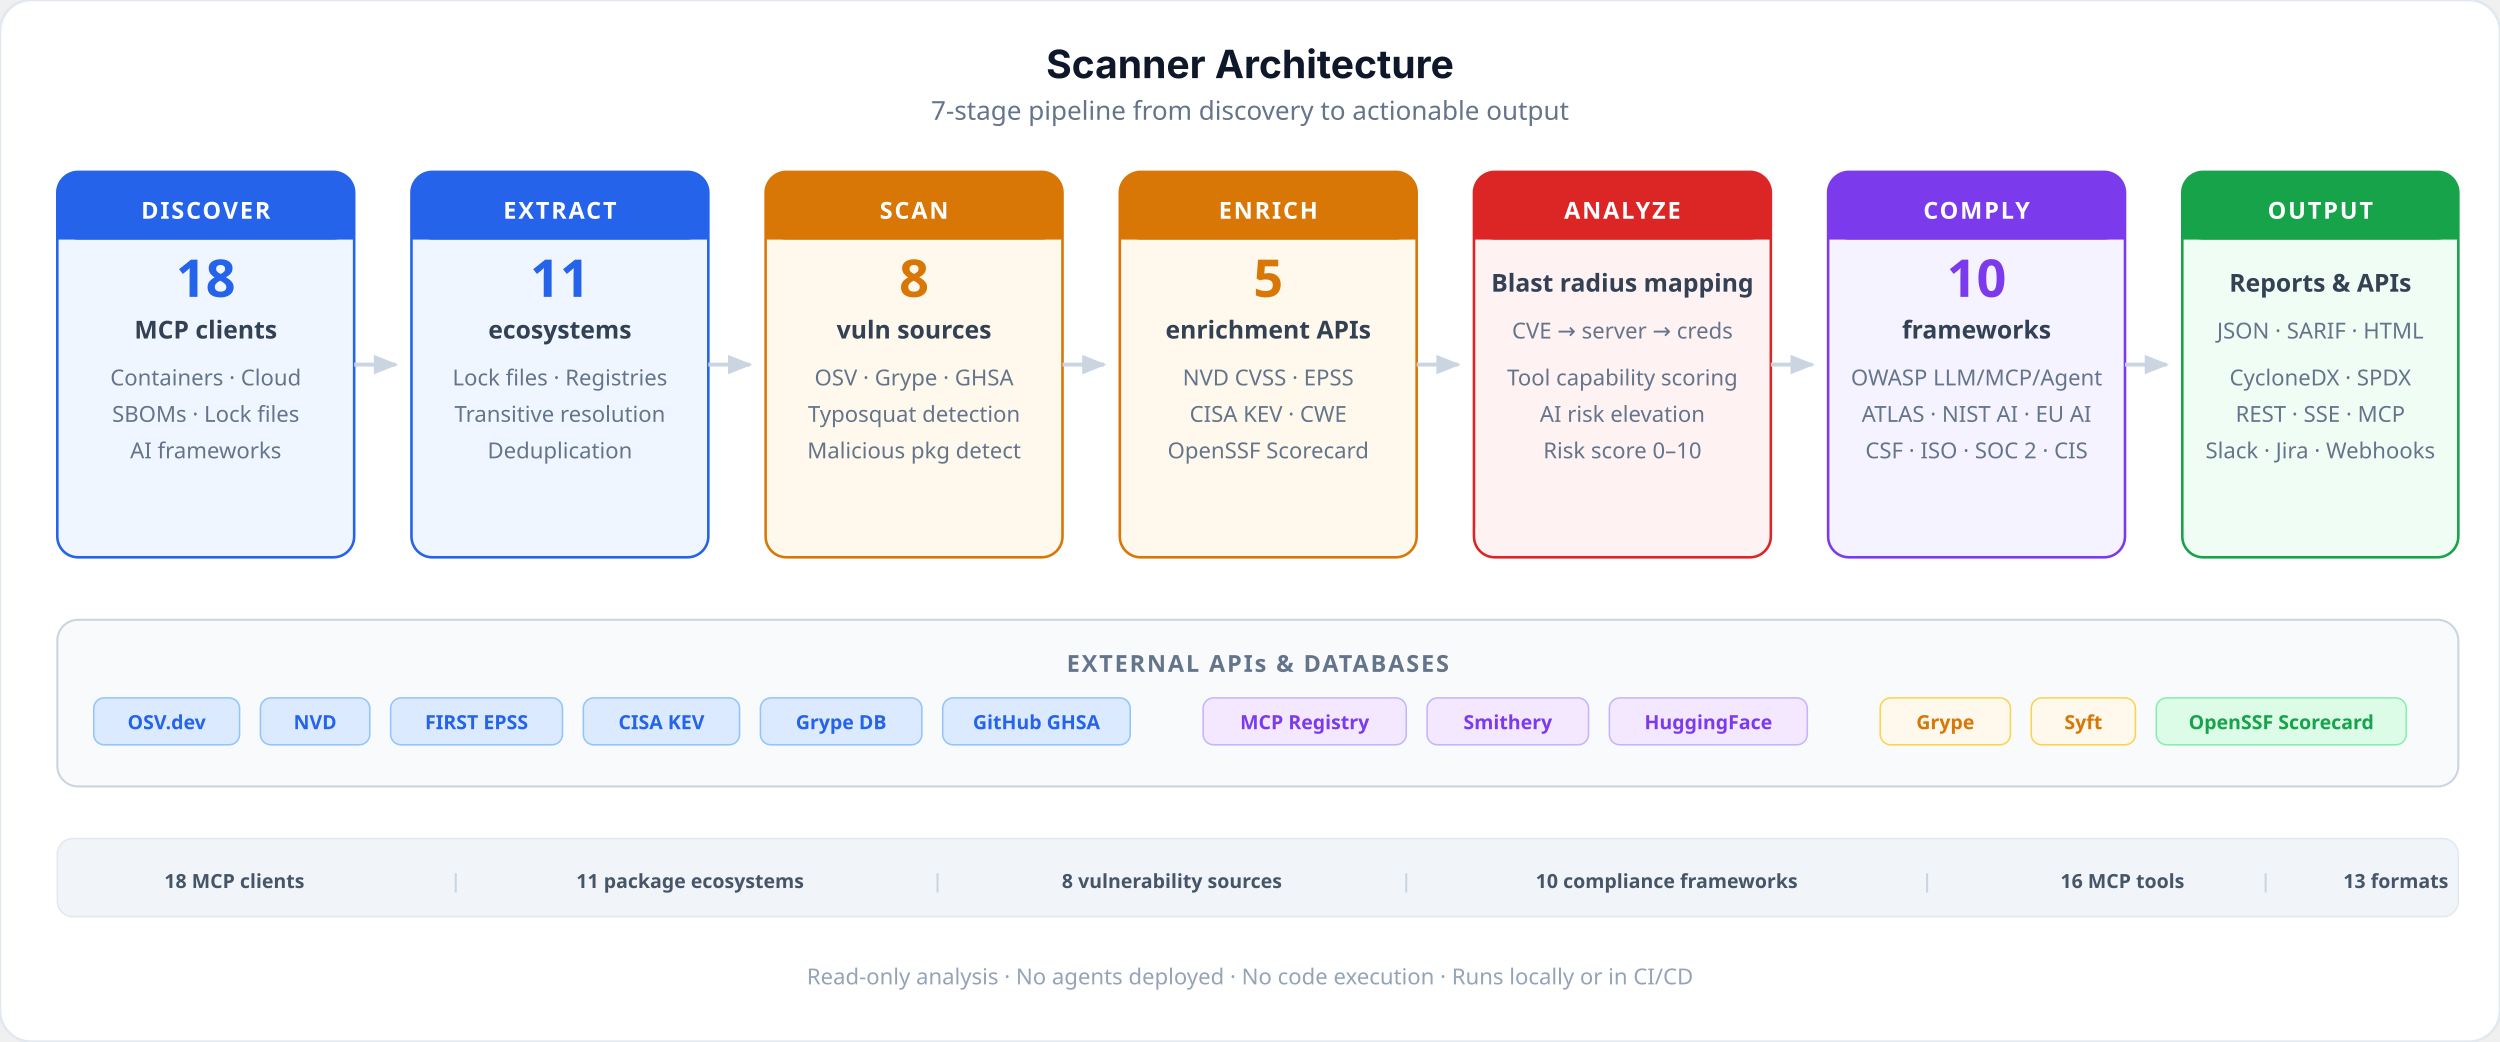
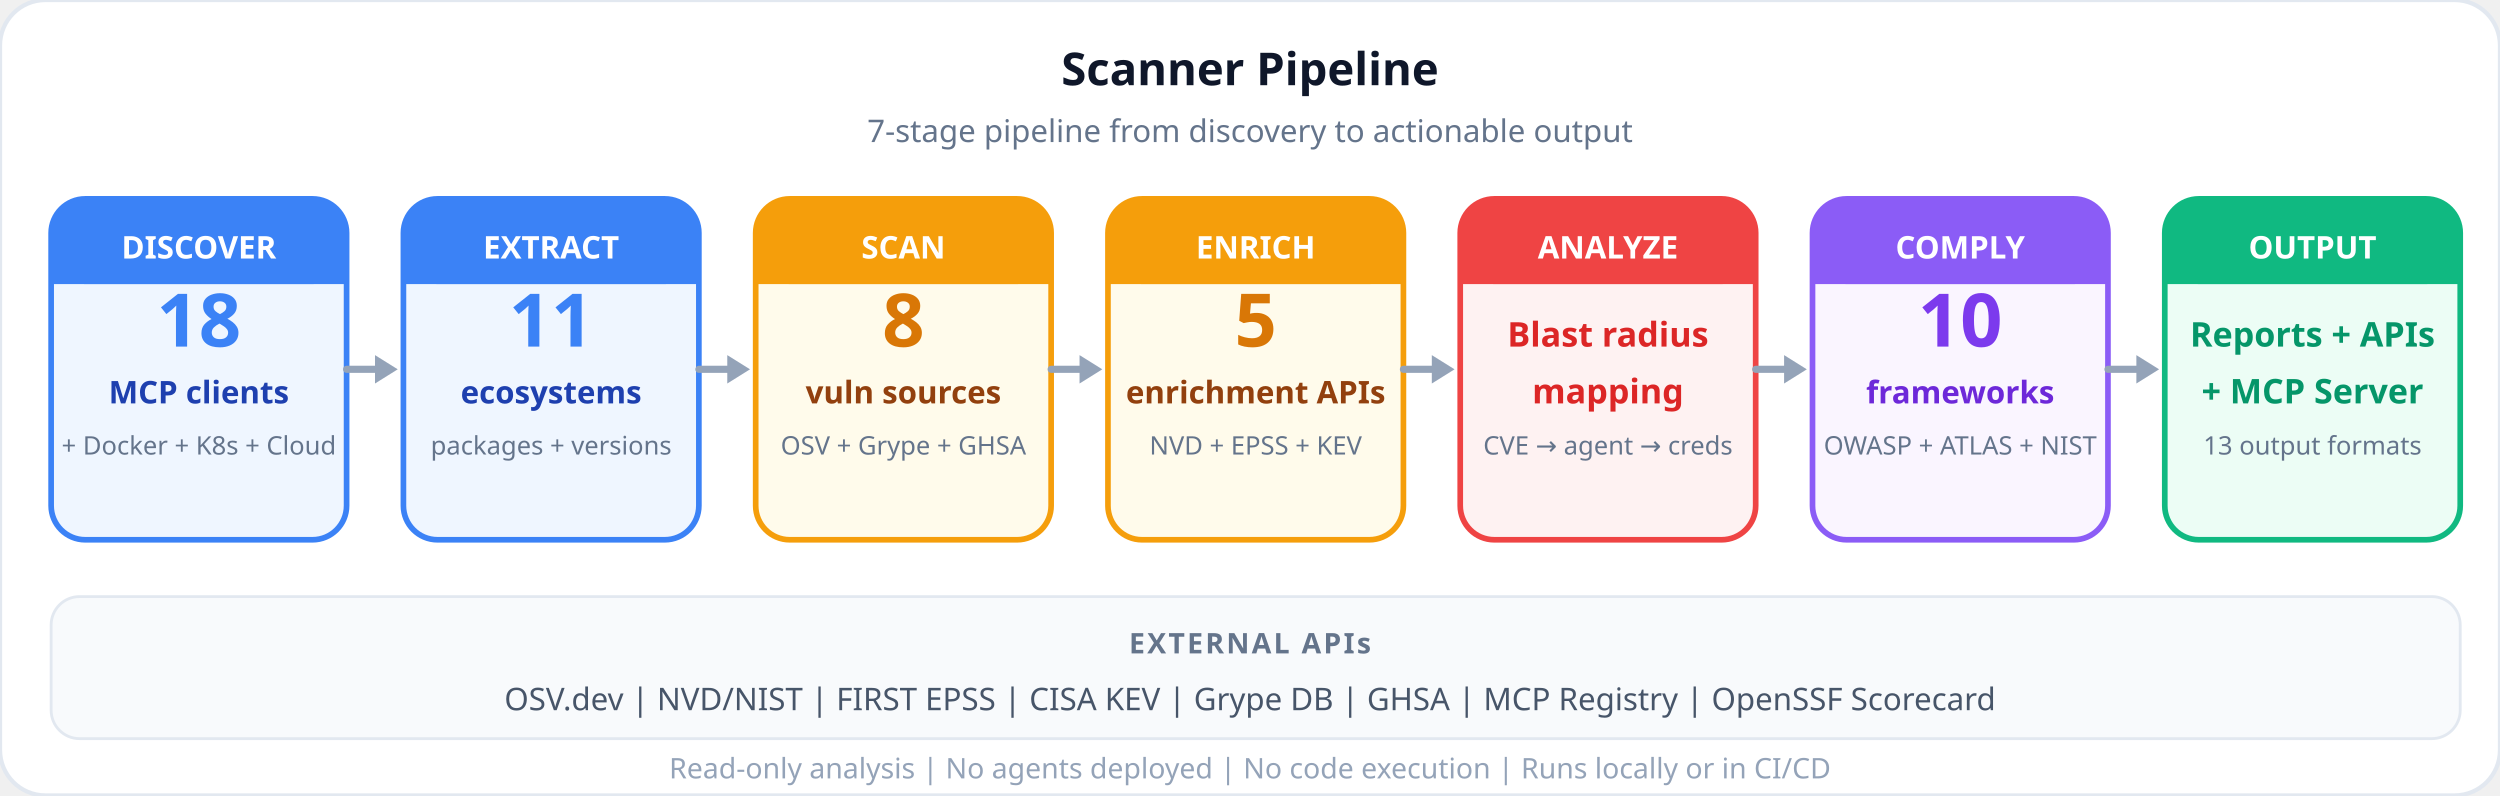
- <svg xmlns="http://www.w3.org/2000/svg" viewBox="0 0 960 400" fill="none">
-   <style>
-     .title { font: 700 15px system-ui, -apple-system, sans-serif; fill: #0f172a; }
-     .subtitle { font: 400 10px system-ui, sans-serif; fill: #64748b; }
-     .phase { font: 700 9px system-ui, sans-serif; letter-spacing: 0.08em; }
-     .label { font: 600 9.5px system-ui, sans-serif; fill: #334155; }
-     .sub { font: 400 8.5px system-ui, sans-serif; fill: #64748b; }
-     .badge { font: 600 7.5px system-ui, sans-serif; }
-     .note { font: 400 8.5px system-ui, sans-serif; fill: #94a3b8; }
-     .num { font: 700 20px system-ui, sans-serif; }
-   </style>
-   <defs>
-     <marker id="arr" viewBox="0 0 10 8" refX="9" refY="4" markerWidth="7" markerHeight="5" orient="auto">
-       <path d="M0 0L10 4L0 8Z" fill="#cbd5e1" />
-     </marker>
-   </defs>
-   <rect width="960" height="400" rx="12" fill="#ffffff" stroke="#e2e8f0" stroke-width="1" />
-   <text x="480" y="30" text-anchor="middle" class="title">Scanner Architecture</text>
-   <text x="480" y="46" text-anchor="middle" class="subtitle">7-stage pipeline from discovery to actionable output</text>
-   <rect x="22" y="66" width="114" height="148" rx="8" fill="#eff6ff" stroke="#2563eb" stroke-width="1" />
-   <rect x="22" y="66" width="114" height="26" rx="8" fill="#2563eb" />
-   <rect x="22" y="80" width="114" height="12" fill="#2563eb" />
-   <text x="79" y="84" text-anchor="middle" class="phase" fill="#ffffff">DISCOVER</text>
-   <text x="79" y="114" text-anchor="middle" class="num" fill="#2563eb">18</text>
-   <text x="79" y="130" text-anchor="middle" class="label">MCP clients</text>
-   <text x="79" y="148" text-anchor="middle" class="sub">Containers · Cloud</text>
-   <text x="79" y="162" text-anchor="middle" class="sub">SBOMs · Lock files</text>
-   <text x="79" y="176" text-anchor="middle" class="sub">AI frameworks</text>
-   <line x1="136" y1="140" x2="152" y2="140" stroke="#cbd5e1" stroke-width="1.5" marker-end="url(#arr)" />
-   <rect x="158" y="66" width="114" height="148" rx="8" fill="#eff6ff" stroke="#2563eb" stroke-width="1" />
-   <rect x="158" y="66" width="114" height="26" rx="8" fill="#2563eb" />
-   <rect x="158" y="80" width="114" height="12" fill="#2563eb" />
-   <text x="215" y="84" text-anchor="middle" class="phase" fill="#ffffff">EXTRACT</text>
-   <text x="215" y="114" text-anchor="middle" class="num" fill="#2563eb">11</text>
-   <text x="215" y="130" text-anchor="middle" class="label">ecosystems</text>
-   <text x="215" y="148" text-anchor="middle" class="sub">Lock files · Registries</text>
-   <text x="215" y="162" text-anchor="middle" class="sub">Transitive resolution</text>
-   <text x="215" y="176" text-anchor="middle" class="sub">Deduplication</text>
-   <line x1="272" y1="140" x2="288" y2="140" stroke="#cbd5e1" stroke-width="1.5" marker-end="url(#arr)" />
-   <rect x="294" y="66" width="114" height="148" rx="8" fill="#fef9ec" stroke="#d97706" stroke-width="1" />
-   <rect x="294" y="66" width="114" height="26" rx="8" fill="#d97706" />
-   <rect x="294" y="80" width="114" height="12" fill="#d97706" />
-   <text x="351" y="84" text-anchor="middle" class="phase" fill="#ffffff">SCAN</text>
-   <text x="351" y="114" text-anchor="middle" class="num" fill="#d97706">8</text>
-   <text x="351" y="130" text-anchor="middle" class="label">vuln sources</text>
-   <text x="351" y="148" text-anchor="middle" class="sub">OSV · Grype · GHSA</text>
-   <text x="351" y="162" text-anchor="middle" class="sub">Typosquat detection</text>
-   <text x="351" y="176" text-anchor="middle" class="sub">Malicious pkg detect</text>
-   <line x1="408" y1="140" x2="424" y2="140" stroke="#cbd5e1" stroke-width="1.5" marker-end="url(#arr)" />
-   <rect x="430" y="66" width="114" height="148" rx="8" fill="#fef9ec" stroke="#d97706" stroke-width="1" />
-   <rect x="430" y="66" width="114" height="26" rx="8" fill="#d97706" />
-   <rect x="430" y="80" width="114" height="12" fill="#d97706" />
-   <text x="487" y="84" text-anchor="middle" class="phase" fill="#ffffff">ENRICH</text>
-   <text x="487" y="114" text-anchor="middle" class="num" fill="#d97706">5</text>
-   <text x="487" y="130" text-anchor="middle" class="label">enrichment APIs</text>
-   <text x="487" y="148" text-anchor="middle" class="sub">NVD CVSS · EPSS</text>
-   <text x="487" y="162" text-anchor="middle" class="sub">CISA KEV · CWE</text>
-   <text x="487" y="176" text-anchor="middle" class="sub">OpenSSF Scorecard</text>
-   <line x1="544" y1="140" x2="560" y2="140" stroke="#cbd5e1" stroke-width="1.5" marker-end="url(#arr)" />
-   <rect x="566" y="66" width="114" height="148" rx="8" fill="#fef2f2" stroke="#dc2626" stroke-width="1" />
-   <rect x="566" y="66" width="114" height="26" rx="8" fill="#dc2626" />
-   <rect x="566" y="80" width="114" height="12" fill="#dc2626" />
-   <text x="623" y="84" text-anchor="middle" class="phase" fill="#ffffff">ANALYZE</text>
-   <text x="623" y="112" text-anchor="middle" class="label">Blast radius mapping</text>
-   <text x="623" y="130" text-anchor="middle" class="sub">CVE → server → creds</text>
-   <text x="623" y="148" text-anchor="middle" class="sub">Tool capability scoring</text>
-   <text x="623" y="162" text-anchor="middle" class="sub">AI risk elevation</text>
-   <text x="623" y="176" text-anchor="middle" class="sub">Risk score 0–10</text>
-   <line x1="680" y1="140" x2="696" y2="140" stroke="#cbd5e1" stroke-width="1.5" marker-end="url(#arr)" />
-   <rect x="702" y="66" width="114" height="148" rx="8" fill="#f5f3ff" stroke="#7c3aed" stroke-width="1" />
-   <rect x="702" y="66" width="114" height="26" rx="8" fill="#7c3aed" />
-   <rect x="702" y="80" width="114" height="12" fill="#7c3aed" />
-   <text x="759" y="84" text-anchor="middle" class="phase" fill="#ffffff">COMPLY</text>
-   <text x="759" y="114" text-anchor="middle" class="num" fill="#7c3aed">10</text>
-   <text x="759" y="130" text-anchor="middle" class="label">frameworks</text>
-   <text x="759" y="148" text-anchor="middle" class="sub">OWASP LLM/MCP/Agent</text>
-   <text x="759" y="162" text-anchor="middle" class="sub">ATLAS · NIST AI · EU AI</text>
-   <text x="759" y="176" text-anchor="middle" class="sub">CSF · ISO · SOC 2 · CIS</text>
-   <line x1="816" y1="140" x2="832" y2="140" stroke="#cbd5e1" stroke-width="1.5" marker-end="url(#arr)" />
-   <rect x="838" y="66" width="106" height="148" rx="8" fill="#f0fdf4" stroke="#16a34a" stroke-width="1" />
-   <rect x="838" y="66" width="106" height="26" rx="8" fill="#16a34a" />
-   <rect x="838" y="80" width="106" height="12" fill="#16a34a" />
-   <text x="891" y="84" text-anchor="middle" class="phase" fill="#ffffff">OUTPUT</text>
-   <text x="891" y="112" text-anchor="middle" class="label">Reports &amp; APIs</text>
-   <text x="891" y="130" text-anchor="middle" class="sub">JSON · SARIF · HTML</text>
-   <text x="891" y="148" text-anchor="middle" class="sub">CycloneDX · SPDX</text>
-   <text x="891" y="162" text-anchor="middle" class="sub">REST · SSE · MCP</text>
-   <text x="891" y="176" text-anchor="middle" class="sub">Slack · Jira · Webhooks</text>
-   <rect x="22" y="238" width="922" height="64" rx="8" fill="#f8fafc" stroke="#cbd5e1" stroke-width="0.8" />
-   <text x="483" y="258" text-anchor="middle" class="phase" fill="#64748b">EXTERNAL APIs &amp; DATABASES</text>
-   <rect x="36" y="268" width="56" height="18" rx="4" fill="#dbeafe" stroke="#93c5fd" stroke-width="0.6" />
-   <text x="64" y="280" text-anchor="middle" class="badge" fill="#2563eb">OSV.dev</text>
-   <rect x="100" y="268" width="42" height="18" rx="4" fill="#dbeafe" stroke="#93c5fd" stroke-width="0.6" />
-   <text x="121" y="280" text-anchor="middle" class="badge" fill="#2563eb">NVD</text>
-   <rect x="150" y="268" width="66" height="18" rx="4" fill="#dbeafe" stroke="#93c5fd" stroke-width="0.6" />
-   <text x="183" y="280" text-anchor="middle" class="badge" fill="#2563eb">FIRST EPSS</text>
-   <rect x="224" y="268" width="60" height="18" rx="4" fill="#dbeafe" stroke="#93c5fd" stroke-width="0.6" />
-   <text x="254" y="280" text-anchor="middle" class="badge" fill="#2563eb">CISA KEV</text>
-   <rect x="292" y="268" width="62" height="18" rx="4" fill="#dbeafe" stroke="#93c5fd" stroke-width="0.6" />
-   <text x="323" y="280" text-anchor="middle" class="badge" fill="#2563eb">Grype DB</text>
-   <rect x="362" y="268" width="72" height="18" rx="4" fill="#dbeafe" stroke="#93c5fd" stroke-width="0.6" />
-   <text x="398" y="280" text-anchor="middle" class="badge" fill="#2563eb">GitHub GHSA</text>
-   <rect x="462" y="268" width="78" height="18" rx="4" fill="#f3e8ff" stroke="#c4b5fd" stroke-width="0.6" />
-   <text x="501" y="280" text-anchor="middle" class="badge" fill="#7c3aed">MCP Registry</text>
-   <rect x="548" y="268" width="62" height="18" rx="4" fill="#f3e8ff" stroke="#c4b5fd" stroke-width="0.6" />
-   <text x="579" y="280" text-anchor="middle" class="badge" fill="#7c3aed">Smithery</text>
-   <rect x="618" y="268" width="76" height="18" rx="4" fill="#f3e8ff" stroke="#c4b5fd" stroke-width="0.6" />
-   <text x="656" y="280" text-anchor="middle" class="badge" fill="#7c3aed">HuggingFace</text>
-   <rect x="722" y="268" width="50" height="18" rx="4" fill="#fef9ec" stroke="#fcd34d" stroke-width="0.6" />
-   <text x="747" y="280" text-anchor="middle" class="badge" fill="#d97706">Grype</text>
-   <rect x="780" y="268" width="40" height="18" rx="4" fill="#fef9ec" stroke="#fcd34d" stroke-width="0.6" />
-   <text x="800" y="280" text-anchor="middle" class="badge" fill="#d97706">Syft</text>
-   <rect x="828" y="268" width="96" height="18" rx="4" fill="#dcfce7" stroke="#86efac" stroke-width="0.6" />
-   <text x="876" y="280" text-anchor="middle" class="badge" fill="#16a34a">OpenSSF Scorecard</text>
-   <rect x="22" y="322" width="922" height="30" rx="6" fill="#f1f5f9" stroke="#e2e8f0" stroke-width="0.6" />
-   <text x="90" y="341" text-anchor="middle" class="badge" fill="#475569">18 MCP clients</text>
-   <text x="175" y="341" text-anchor="middle" class="badge" fill="#cbd5e1">|</text>
-   <text x="265" y="341" text-anchor="middle" class="badge" fill="#475569">11 package ecosystems</text>
-   <text x="360" y="341" text-anchor="middle" class="badge" fill="#cbd5e1">|</text>
-   <text x="450" y="341" text-anchor="middle" class="badge" fill="#475569">8 vulnerability sources</text>
-   <text x="540" y="341" text-anchor="middle" class="badge" fill="#cbd5e1">|</text>
-   <text x="640" y="341" text-anchor="middle" class="badge" fill="#475569">10 compliance frameworks</text>
-   <text x="740" y="341" text-anchor="middle" class="badge" fill="#cbd5e1">|</text>
-   <text x="815" y="341" text-anchor="middle" class="badge" fill="#475569">16 MCP tools</text>
-   <text x="870" y="341" text-anchor="middle" class="badge" fill="#cbd5e1">|</text>
-   <text x="920" y="341" text-anchor="middle" class="badge" fill="#475569">13 formats</text>
-   <text x="480" y="378" text-anchor="middle" class="note">Read-only analysis · No agents deployed · No code execution · Runs locally or in CI/CD</text>
+ <svg xmlns="http://www.w3.org/2000/svg" viewBox="0 0 880 280" fill="none">
+   <rect width="880" height="280" rx="16" fill="#ffffff" stroke="#e2e8f0" stroke-width="1.5" />
+   <text x="440" y="30" text-anchor="middle" font-family="system-ui, sans-serif" font-size="16" font-weight="700" fill="#0f172a">Scanner Pipeline</text>
+   <text x="440" y="50" text-anchor="middle" font-family="system-ui, sans-serif" font-size="11" fill="#64748b">7-stage pipeline from discovery to actionable output</text>
+   <rect x="18" y="70" width="104" height="120" rx="12" fill="#eff6ff" stroke="#3b82f6" stroke-width="2" />
+   <rect x="18" y="70" width="104" height="30" rx="12" fill="#3b82f6" />
+   <rect x="18" y="88" width="104" height="12" fill="#3b82f6" />
+   <text x="70" y="91" text-anchor="middle" font-family="system-ui, sans-serif" font-size="11" font-weight="700" fill="#ffffff">DISCOVER</text>
+   <text x="70" y="122" text-anchor="middle" font-family="system-ui, sans-serif" font-size="26" font-weight="800" fill="#3b82f6">18</text>
+   <text x="70" y="142" text-anchor="middle" font-family="system-ui, sans-serif" font-size="11" font-weight="600" fill="#1e40af">MCP clients</text>
+   <text x="70" y="160" text-anchor="middle" font-family="system-ui, sans-serif" font-size="9" fill="#64748b">+ Docker + K8s + Cloud</text>
+   <path d="M122 130 L136 130" stroke="#94a3b8" stroke-width="2.5" stroke-linecap="round" />
+   <path d="M132 125 L140 130 L132 135" fill="#94a3b8" />
+   <rect x="142" y="70" width="104" height="120" rx="12" fill="#eff6ff" stroke="#3b82f6" stroke-width="2" />
+   <rect x="142" y="70" width="104" height="30" rx="12" fill="#3b82f6" />
+   <rect x="142" y="88" width="104" height="12" fill="#3b82f6" />
+   <text x="194" y="91" text-anchor="middle" font-family="system-ui, sans-serif" font-size="11" font-weight="700" fill="#ffffff">EXTRACT</text>
+   <text x="194" y="122" text-anchor="middle" font-family="system-ui, sans-serif" font-size="26" font-weight="800" fill="#3b82f6">11</text>
+   <text x="194" y="142" text-anchor="middle" font-family="system-ui, sans-serif" font-size="11" font-weight="600" fill="#1e40af">ecosystems</text>
+   <text x="194" y="160" text-anchor="middle" font-family="system-ui, sans-serif" font-size="9" fill="#64748b">packages + versions</text>
+   <path d="M246 130 L260 130" stroke="#94a3b8" stroke-width="2.5" stroke-linecap="round" />
+   <path d="M256 125 L264 130 L256 135" fill="#94a3b8" />
+   <rect x="266" y="70" width="104" height="120" rx="12" fill="#fffbeb" stroke="#f59e0b" stroke-width="2" />
+   <rect x="266" y="70" width="104" height="30" rx="12" fill="#f59e0b" />
+   <rect x="266" y="88" width="104" height="12" fill="#f59e0b" />
+   <text x="318" y="91" text-anchor="middle" font-family="system-ui, sans-serif" font-size="11" font-weight="700" fill="#ffffff">SCAN</text>
+   <text x="318" y="122" text-anchor="middle" font-family="system-ui, sans-serif" font-size="26" font-weight="800" fill="#d97706">8</text>
+   <text x="318" y="142" text-anchor="middle" font-family="system-ui, sans-serif" font-size="11" font-weight="600" fill="#92400e">vuln sources</text>
+   <text x="318" y="160" text-anchor="middle" font-family="system-ui, sans-serif" font-size="9" fill="#64748b">OSV + Grype + GHSA</text>
+   <path d="M370 130 L384 130" stroke="#94a3b8" stroke-width="2.5" stroke-linecap="round" />
+   <path d="M380 125 L388 130 L380 135" fill="#94a3b8" />
+   <rect x="390" y="70" width="104" height="120" rx="12" fill="#fffbeb" stroke="#f59e0b" stroke-width="2" />
+   <rect x="390" y="70" width="104" height="30" rx="12" fill="#f59e0b" />
+   <rect x="390" y="88" width="104" height="12" fill="#f59e0b" />
+   <text x="442" y="91" text-anchor="middle" font-family="system-ui, sans-serif" font-size="11" font-weight="700" fill="#ffffff">ENRICH</text>
+   <text x="442" y="122" text-anchor="middle" font-family="system-ui, sans-serif" font-size="26" font-weight="800" fill="#d97706">5</text>
+   <text x="442" y="142" text-anchor="middle" font-family="system-ui, sans-serif" font-size="11" font-weight="600" fill="#92400e">enrichment APIs</text>
+   <text x="442" y="160" text-anchor="middle" font-family="system-ui, sans-serif" font-size="9" fill="#64748b">NVD + EPSS + KEV</text>
+   <path d="M494 130 L508 130" stroke="#94a3b8" stroke-width="2.5" stroke-linecap="round" />
+   <path d="M504 125 L512 130 L504 135" fill="#94a3b8" />
+   <rect x="514" y="70" width="104" height="120" rx="12" fill="#fef2f2" stroke="#ef4444" stroke-width="2" />
+   <rect x="514" y="70" width="104" height="30" rx="12" fill="#ef4444" />
+   <rect x="514" y="88" width="104" height="12" fill="#ef4444" />
+   <text x="566" y="91" text-anchor="middle" font-family="system-ui, sans-serif" font-size="11" font-weight="700" fill="#ffffff">ANALYZE</text>
+   <text x="566" y="122" text-anchor="middle" font-family="system-ui, sans-serif" font-size="12" font-weight="600" fill="#dc2626">Blast radius</text>
+   <text x="566" y="142" text-anchor="middle" font-family="system-ui, sans-serif" font-size="12" font-weight="600" fill="#dc2626">mapping</text>
+   <text x="566" y="160" text-anchor="middle" font-family="system-ui, sans-serif" font-size="9" fill="#64748b">CVE → agent → creds</text>
+   <path d="M618 130 L632 130" stroke="#94a3b8" stroke-width="2.5" stroke-linecap="round" />
+   <path d="M628 125 L636 130 L628 135" fill="#94a3b8" />
+   <rect x="638" y="70" width="104" height="120" rx="12" fill="#faf5ff" stroke="#8b5cf6" stroke-width="2" />
+   <rect x="638" y="70" width="104" height="30" rx="12" fill="#8b5cf6" />
+   <rect x="638" y="88" width="104" height="12" fill="#8b5cf6" />
+   <text x="690" y="91" text-anchor="middle" font-family="system-ui, sans-serif" font-size="11" font-weight="700" fill="#ffffff">COMPLY</text>
+   <text x="690" y="122" text-anchor="middle" font-family="system-ui, sans-serif" font-size="26" font-weight="800" fill="#7c3aed">10</text>
+   <text x="690" y="142" text-anchor="middle" font-family="system-ui, sans-serif" font-size="11" font-weight="600" fill="#6d28d9">frameworks</text>
+   <text x="690" y="160" text-anchor="middle" font-family="system-ui, sans-serif" font-size="9" fill="#64748b">OWASP + ATLAS + NIST</text>
+   <path d="M742 130 L756 130" stroke="#94a3b8" stroke-width="2.5" stroke-linecap="round" />
+   <path d="M752 125 L760 130 L752 135" fill="#94a3b8" />
+   <rect x="762" y="70" width="104" height="120" rx="12" fill="#ecfdf5" stroke="#10b981" stroke-width="2" />
+   <rect x="762" y="70" width="104" height="30" rx="12" fill="#10b981" />
+   <rect x="762" y="88" width="104" height="12" fill="#10b981" />
+   <text x="814" y="91" text-anchor="middle" font-family="system-ui, sans-serif" font-size="11" font-weight="700" fill="#ffffff">OUTPUT</text>
+   <text x="814" y="122" text-anchor="middle" font-family="system-ui, sans-serif" font-size="12" font-weight="600" fill="#059669">Reports + APIs</text>
+   <text x="814" y="142" text-anchor="middle" font-family="system-ui, sans-serif" font-size="12" font-weight="600" fill="#059669">+ MCP Server</text>
+   <text x="814" y="160" text-anchor="middle" font-family="system-ui, sans-serif" font-size="9" fill="#64748b">13 output formats</text>
+   <rect x="18" y="210" width="848" height="50" rx="10" fill="#f8fafc" stroke="#e2e8f0" stroke-width="1" />
+   <text x="440" y="230" text-anchor="middle" font-family="system-ui, sans-serif" font-size="10" font-weight="700" fill="#64748b" letter-spacing="0.08em">EXTERNAL APIs</text>
+   <text x="440" y="250" text-anchor="middle" font-family="system-ui, sans-serif" font-size="11" fill="#475569">OSV.dev  |  NVD/NIST  |  FIRST EPSS  |  CISA KEV  |  Grype DB  |  GHSA  |  MCP Registry  |  OpenSSF Scorecard</text>
+   <text x="440" y="274" text-anchor="middle" font-family="system-ui, sans-serif" font-size="10" fill="#94a3b8">Read-only analysis  |  No agents deployed  |  No code execution  |  Runs locally or in CI/CD</text>
</svg>
